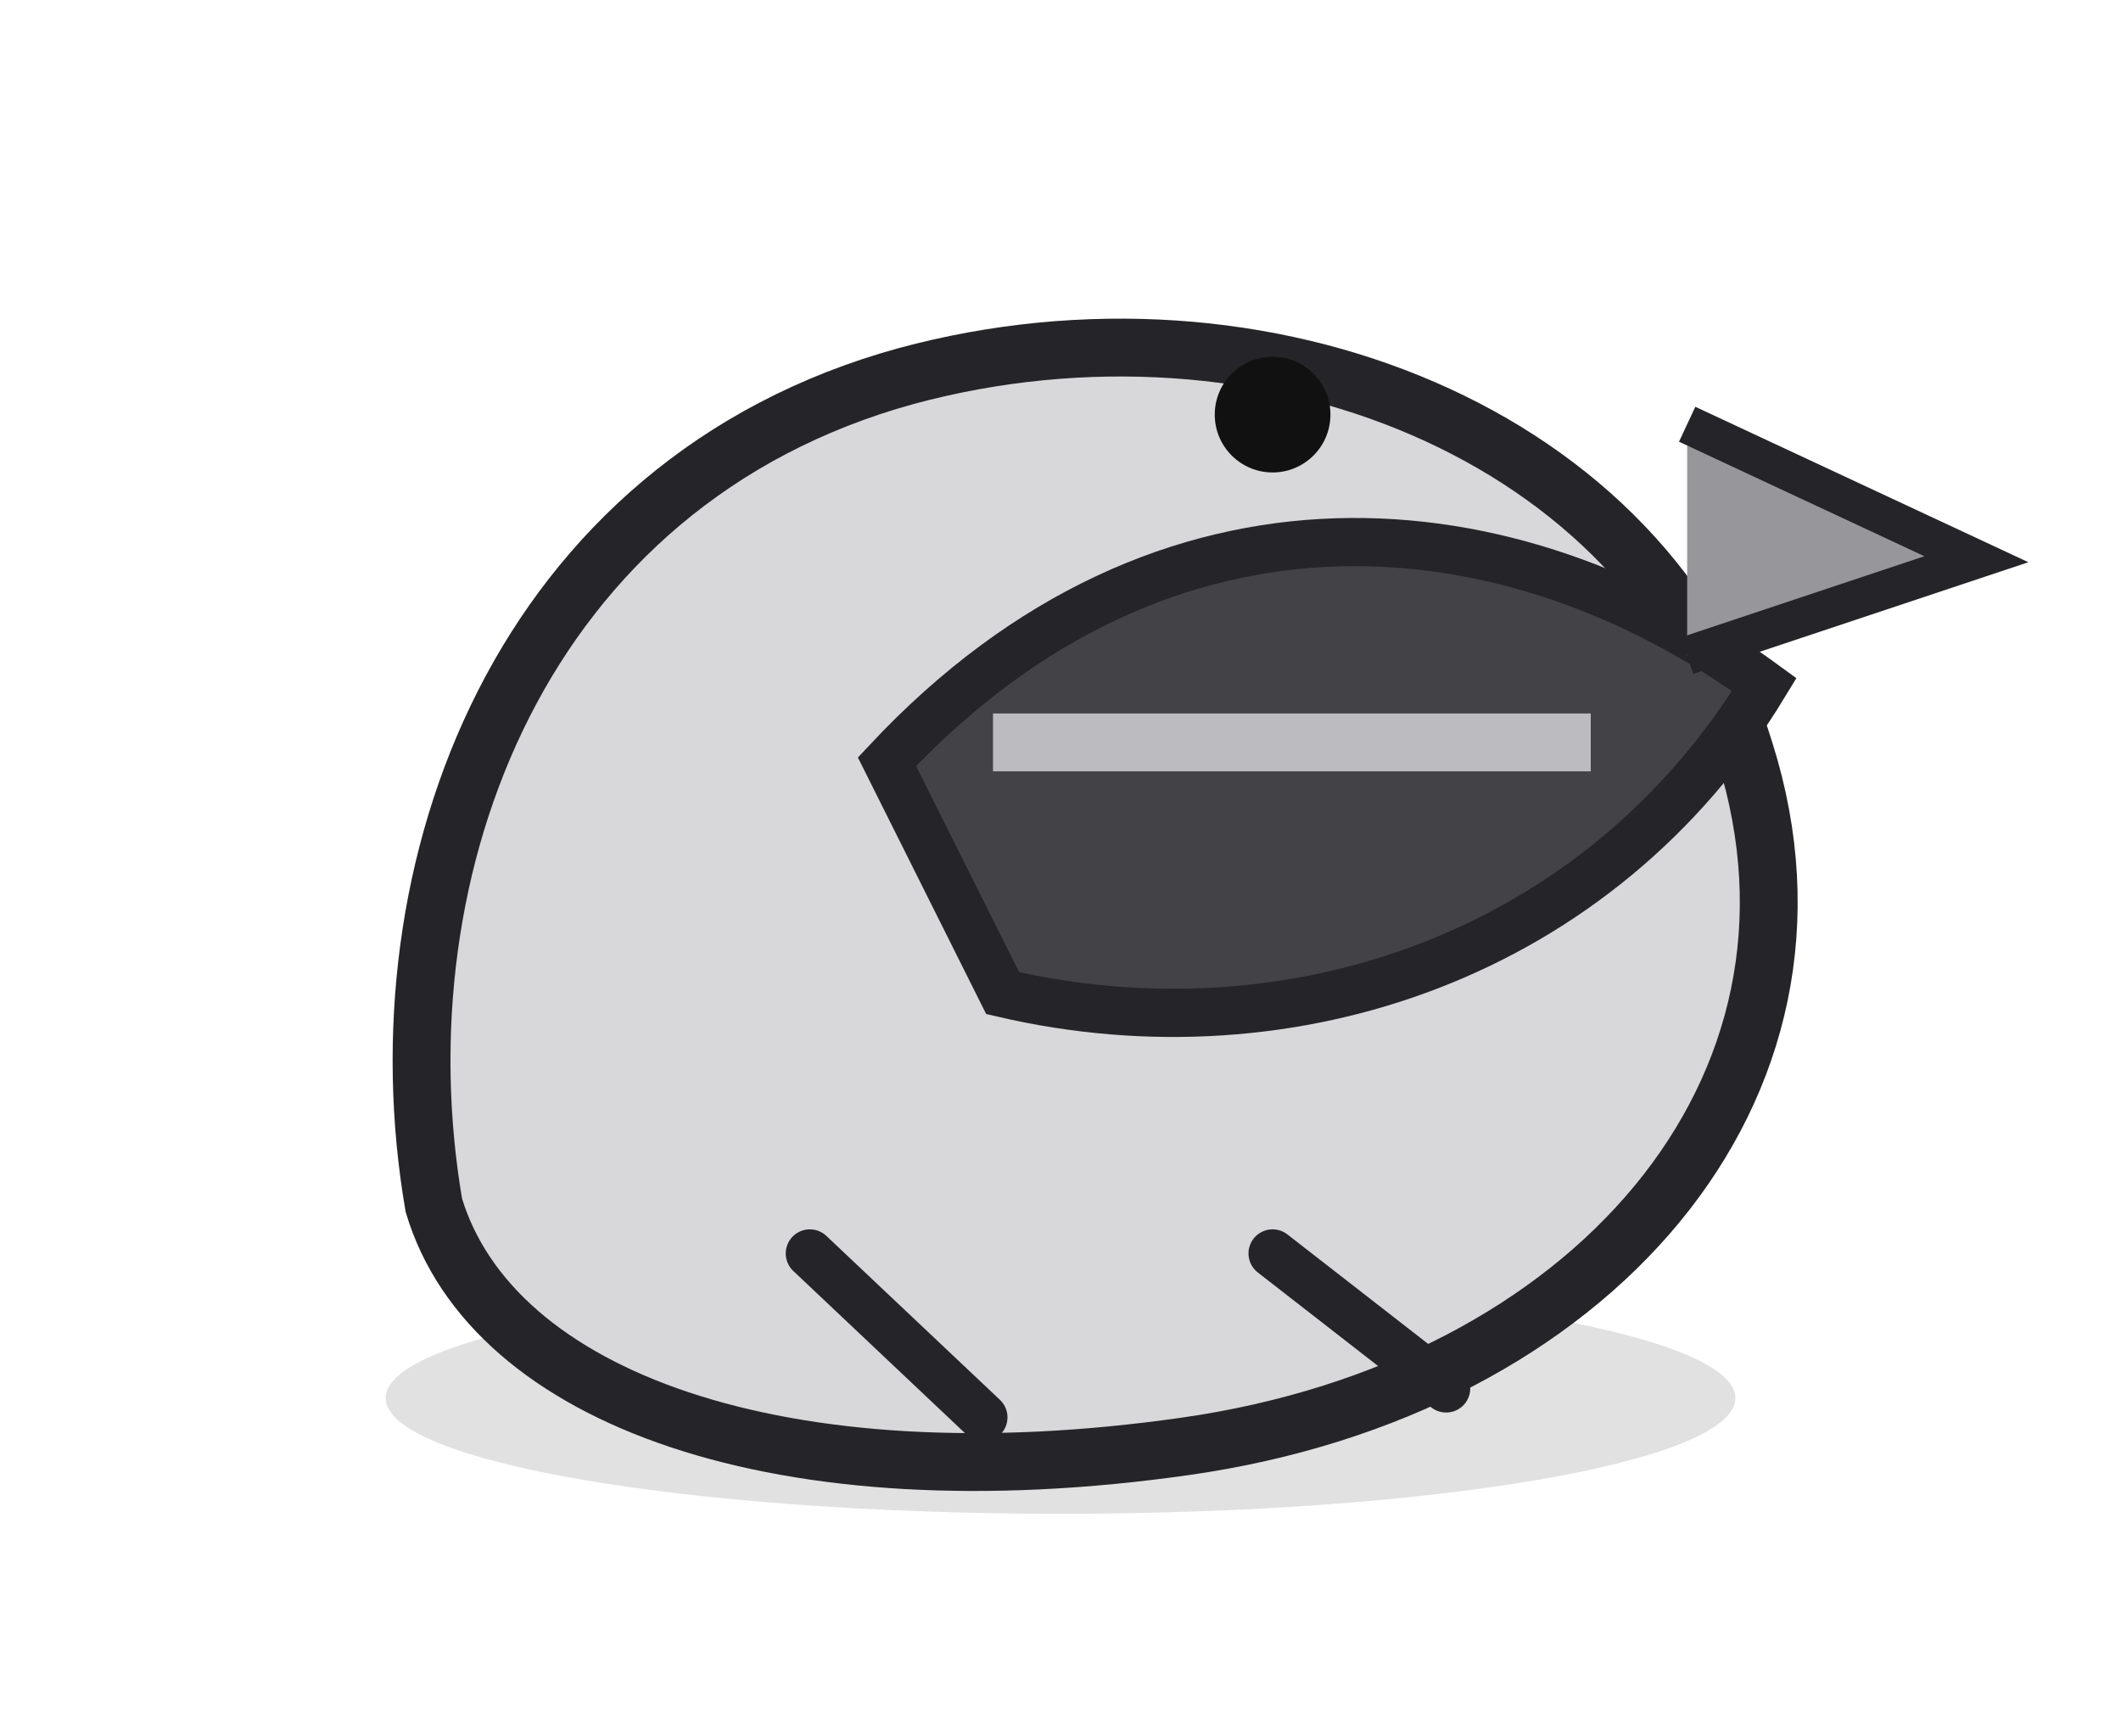
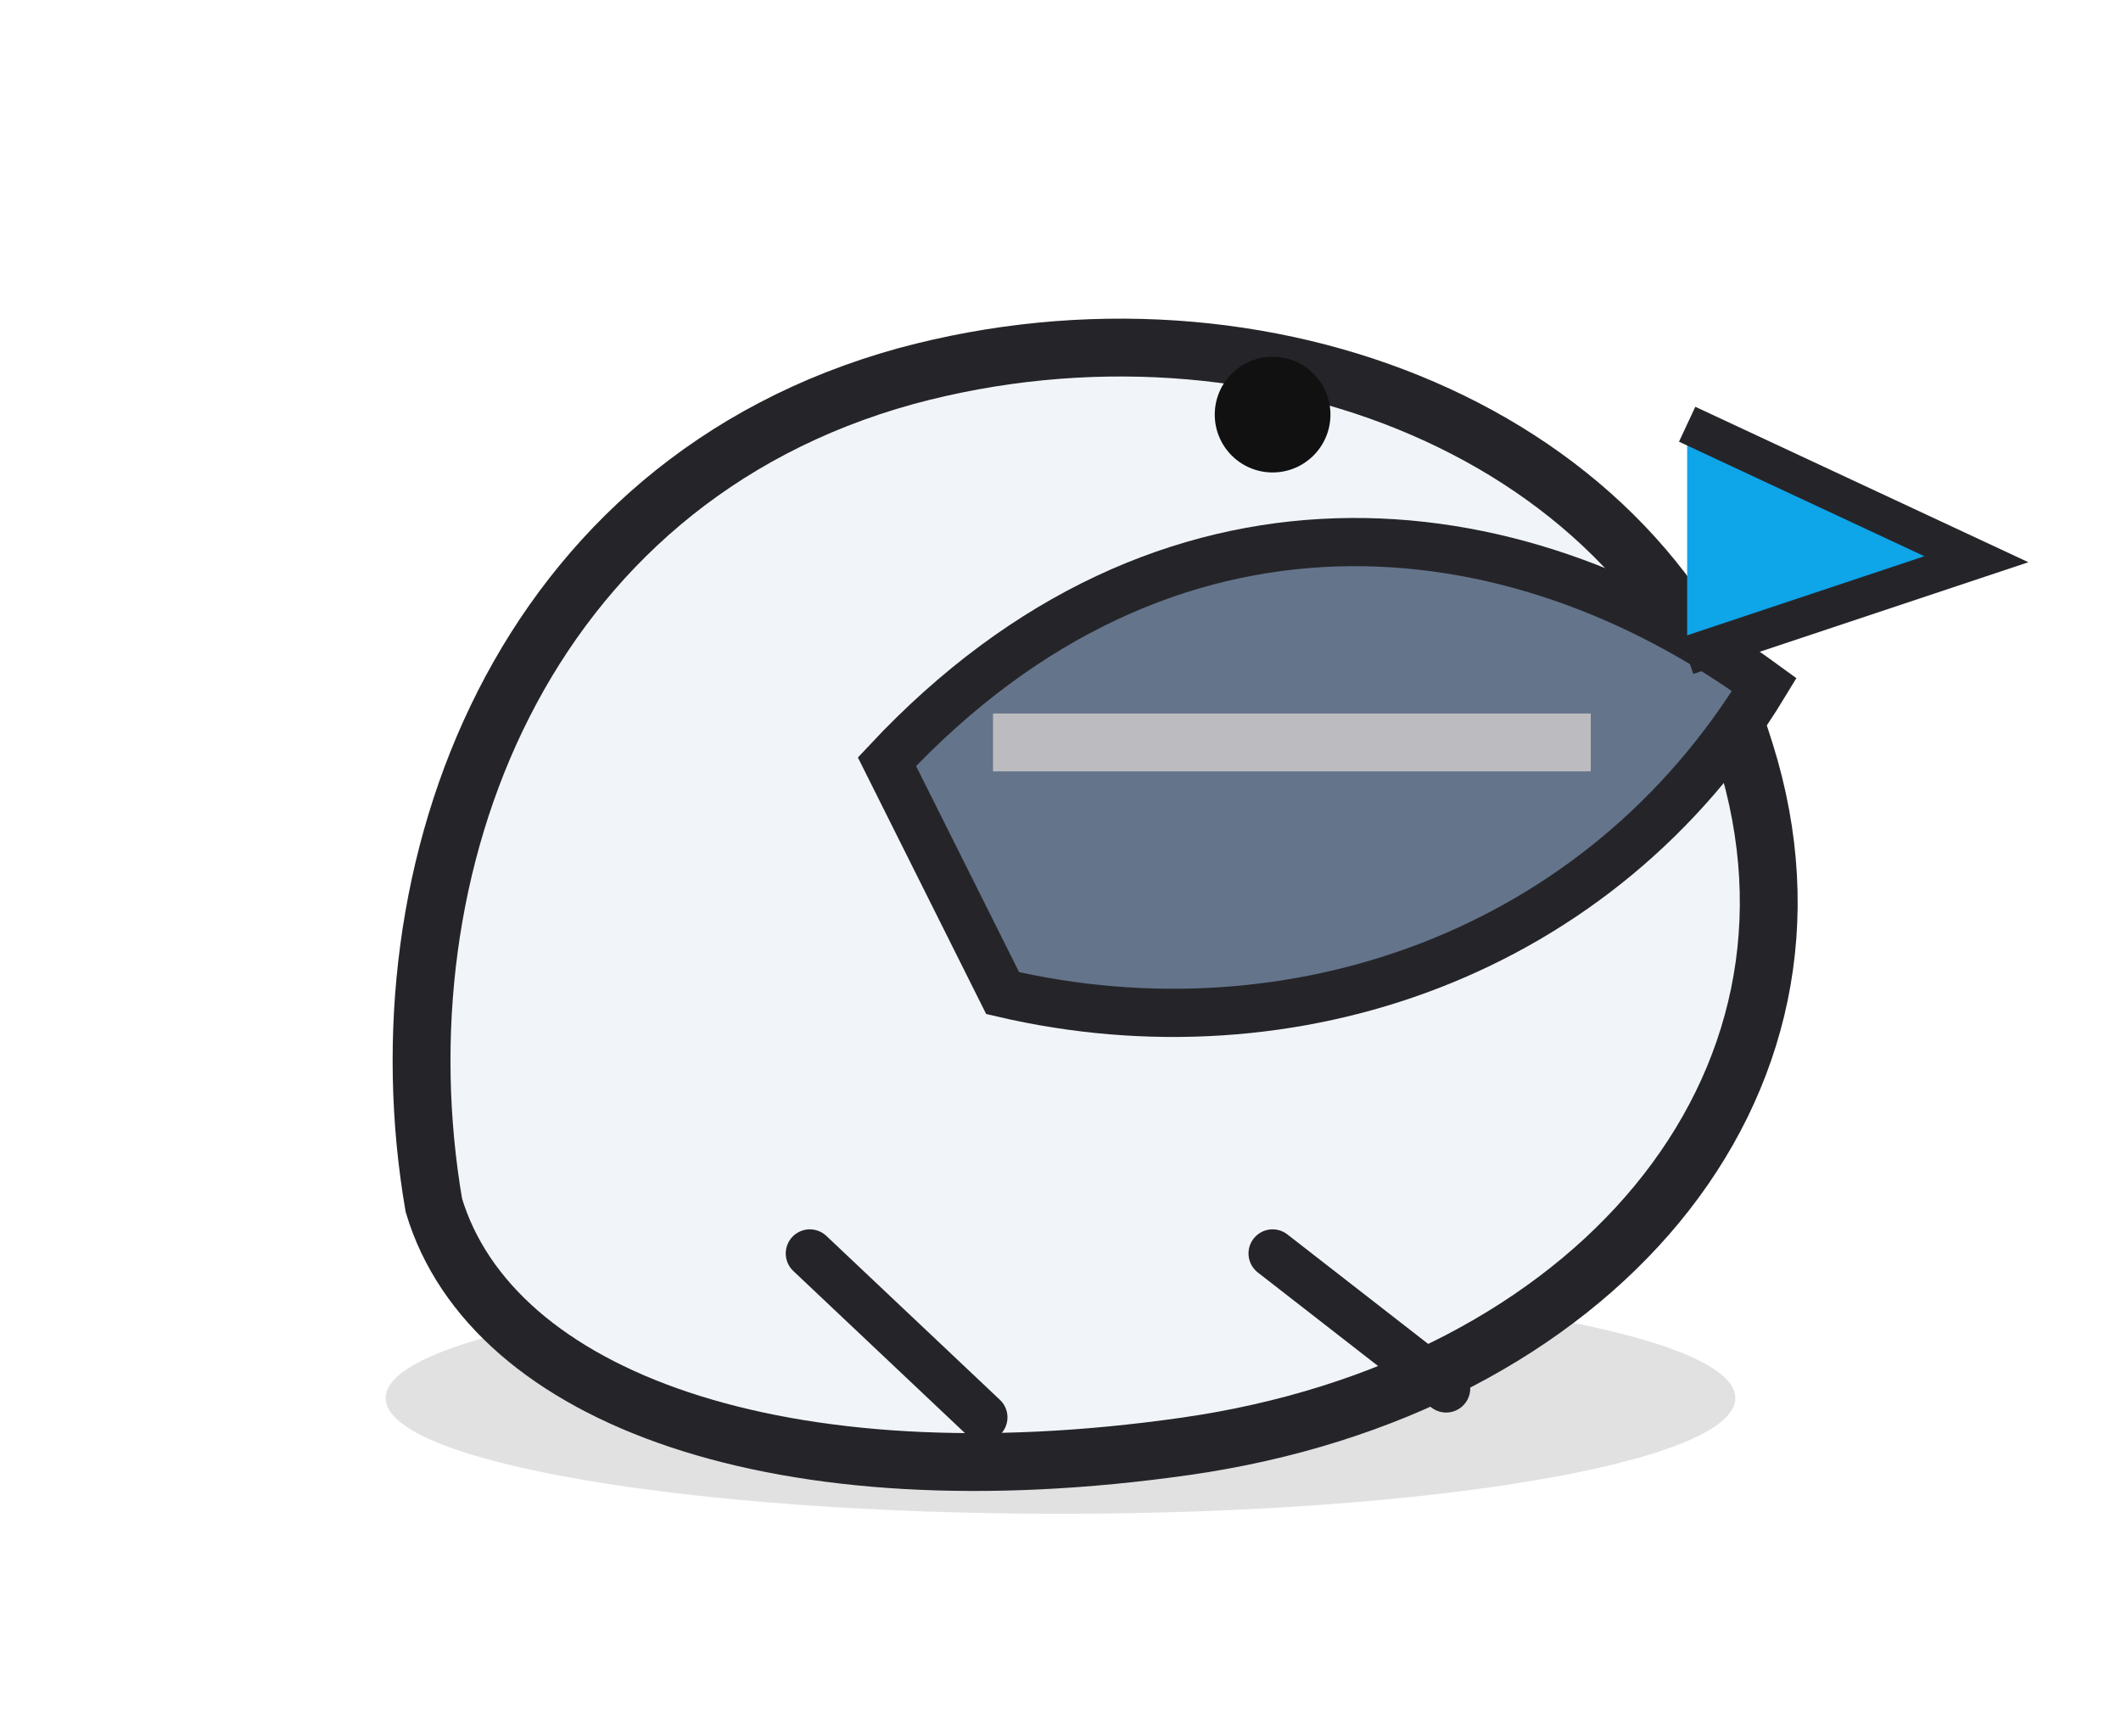
<svg xmlns="http://www.w3.org/2000/svg" viewBox="0 0 220 180">
  <defs>
    <linearGradient id="g" x1="0" y1="0" x2="1" y2="1">
      <stop stop-color="#f5f5f5" />
      <stop offset="1" stop-color="#8b8b8f" />
    </linearGradient>
  </defs>
  <ellipse cx="110" cy="145" rx="70" ry="12" fill="#000" opacity=".12" />
-   <path d="M45 125c-6-35 9-75 49-86 37-10 77 6 87 39 11 35-16 66-58 72-42 6-72-5-78-25Z" fill="#d8d8da" stroke="#252529" stroke-width="6" />
-   <path d="M92 79c29-31 65-27 91-8-17 28-49 39-79 32Z" fill="#424247" stroke="#252529" stroke-width="5" />
+   <path d="M45 125c-6-35 9-75 49-86 37-10 77 6 87 39 11 35-16 66-58 72-42 6-72-5-78-25Z" fill="#f1f5f9" stroke="#252529" stroke-width="6" />
+   <path d="M92 79c29-31 65-27 91-8-17 28-49 39-79 32Z" fill="#64748b" stroke="#252529" stroke-width="5" />
  <path d="M103 77h62" stroke="#bcbcc0" stroke-width="6" />
  <circle cx="132" cy="43" r="6" fill="#111" />
-   <path d="M175 44l30 14-30 10" fill="#96969b" stroke="#252529" stroke-width="4" />
+   <path d="M175 44l30 14-30 10" fill="#0ea5e9" stroke="#252529" stroke-width="4" />
  <path d="M84 130l18 17m30-17 18 14" stroke="#252529" stroke-width="5" stroke-linecap="round" />
</svg>
